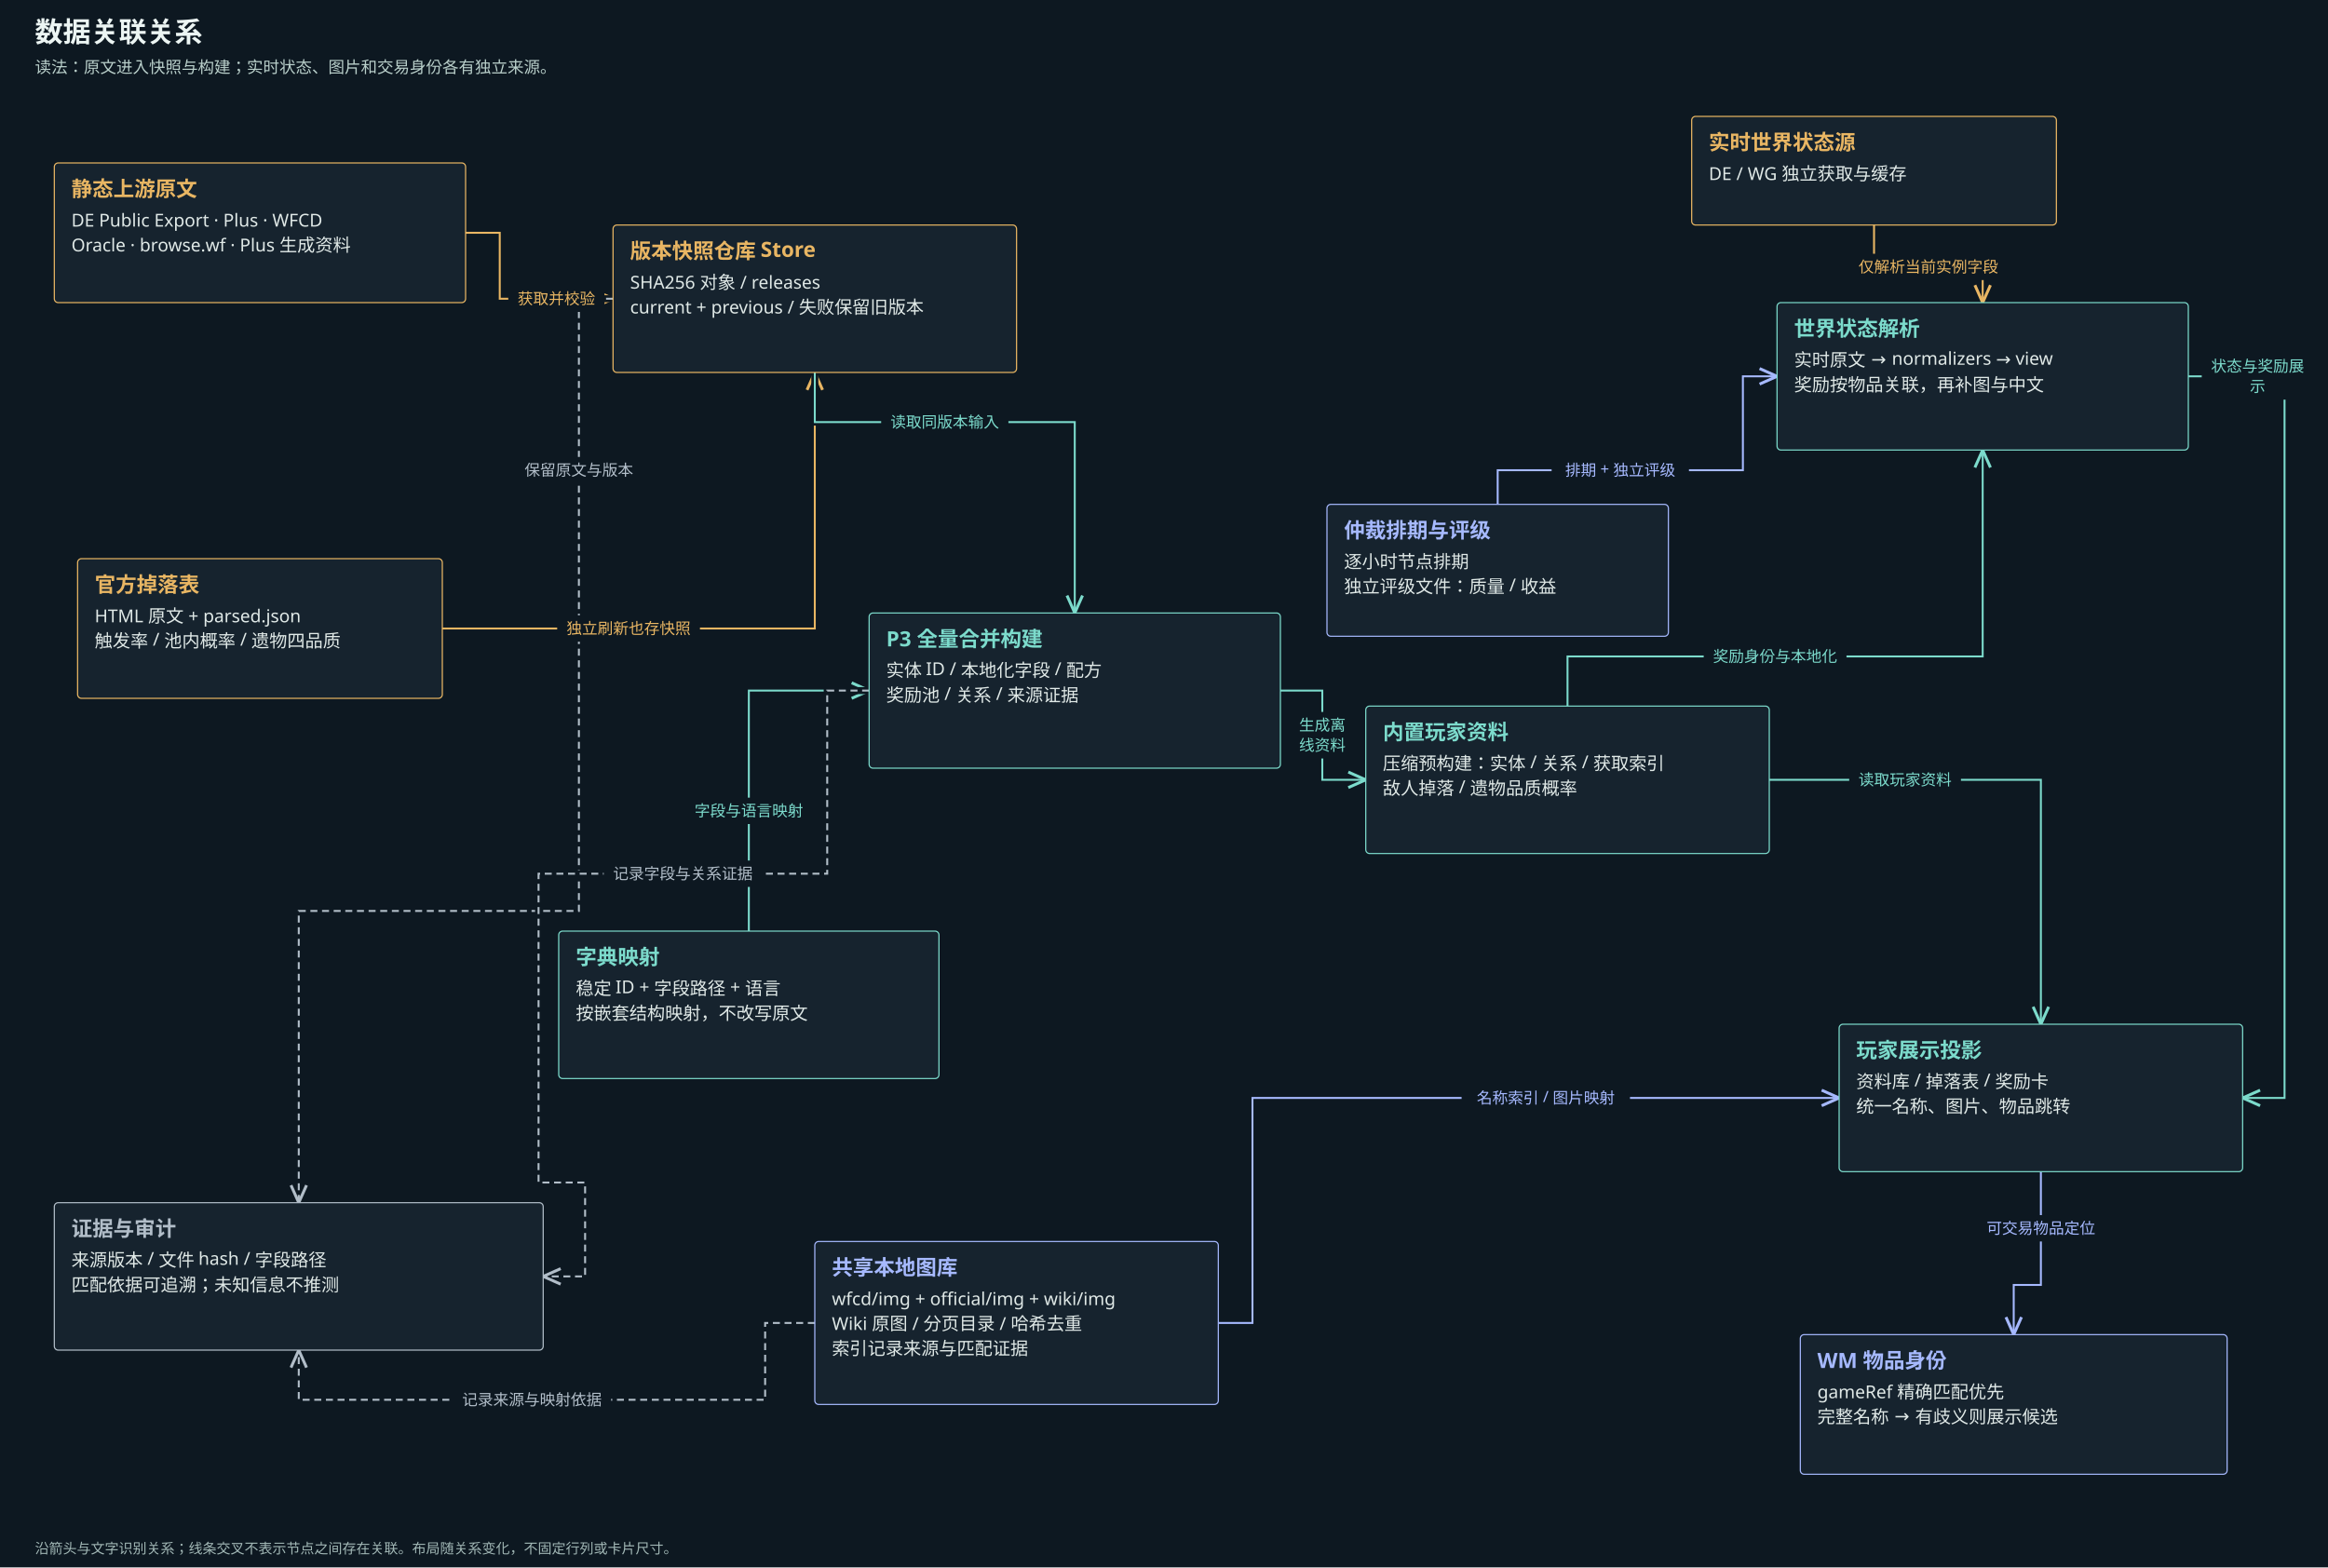
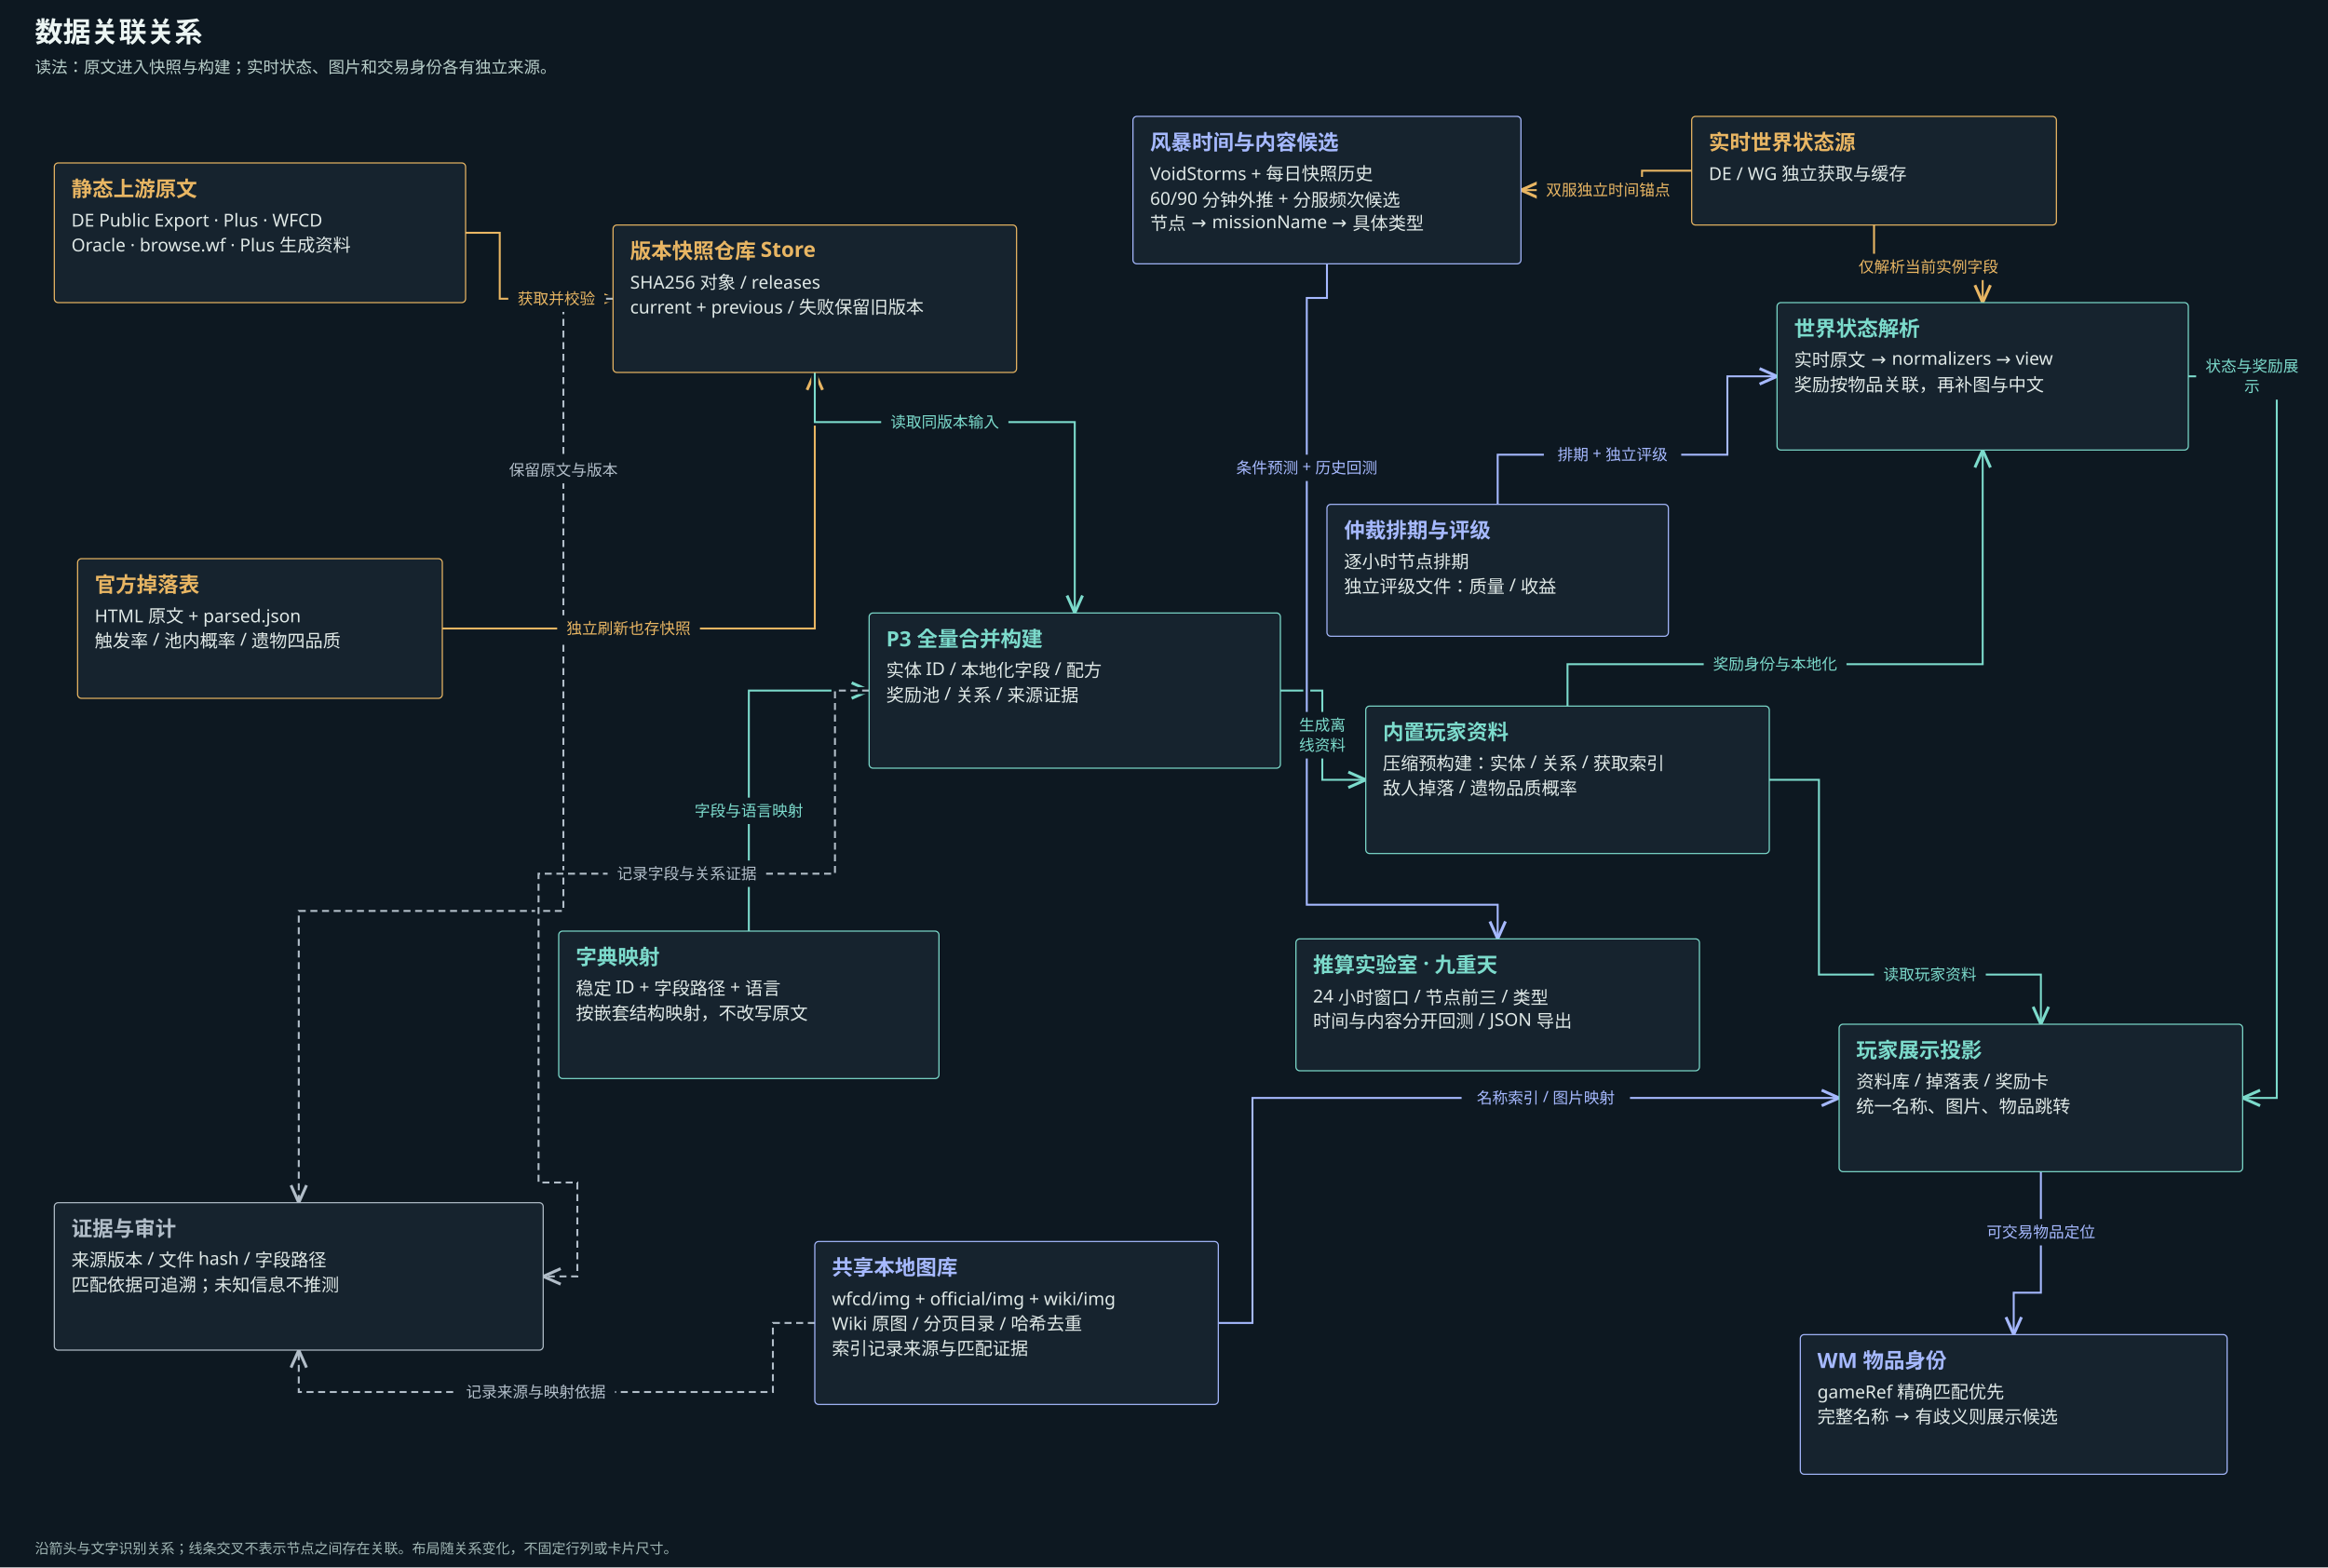
<svg xmlns="http://www.w3.org/2000/svg" width="3000" height="2020" viewBox="0 0 3000 2020">
  <defs>
    <marker id="arrow3" markerWidth="11" markerHeight="11" refX="10" refY="5" orient="auto">
      <path d="M1,1 L10,5 L1,9" fill="none" stroke="#e9b663" stroke-width="1.5" />
    </marker>
    <marker id="arrow4" markerWidth="11" markerHeight="11" refX="10" refY="5" orient="auto">
      <path d="M1,1 L10,5 L1,9" fill="none" stroke="#7cdbcc" stroke-width="1.5" />
    </marker>
    <marker id="arrow5" markerWidth="11" markerHeight="11" refX="10" refY="5" orient="auto">
      <path d="M1,1 L10,5 L1,9" fill="none" stroke="#a6b9ff" stroke-width="1.5" />
    </marker>
    <marker id="arrow6" markerWidth="11" markerHeight="11" refX="10" refY="5" orient="auto">
      <path d="M1,1 L10,5 L1,9" fill="none" stroke="#b2bec9" stroke-width="1.5" />
    </marker>
  </defs>
  <rect width="100%" height="100%" fill="#0d1821" />
  <g font-family="PingFang SC,sans-serif">
    <text x="45" y="54" font-size="36" font-weight="600" fill="#ecf5f3">数据关联关系</text>
    <text x="45" y="94" font-size="21" fill="#b9cfca">读法：原文进入快照与构建；实时状态、图片和交易身份各有独立来源。</text>
    <path d="M600 300 L644 300 L644 385 L790 385" fill="none" stroke="#0d1821" stroke-width="9" />
    <path d="M600 300 L644 300 L644 385 L790 385" fill="none" stroke="#e9b663" stroke-width="2.5" marker-end="url(#arrow3)" />
    <path d="M570 810 L1050 810 L1050 480" fill="none" stroke="#0d1821" stroke-width="9" />
    <path d="M570 810 L1050 810 L1050 480" fill="none" stroke="#e9b663" stroke-width="2.5" marker-end="url(#arrow3)" />
    <path d="M1050 480 L1050 544 L1385 544 L1385 790" fill="none" stroke="#0d1821" stroke-width="9" />
    <path d="M1050 480 L1050 544 L1385 544 L1385 790" fill="none" stroke="#7cdbcc" stroke-width="2.5" marker-end="url(#arrow4)" />
    <path d="M965 1200 L965 890 L1120 890" fill="none" stroke="#0d1821" stroke-width="9" />
    <path d="M965 1200 L965 890 L1120 890" fill="none" stroke="#7cdbcc" stroke-width="2.5" marker-end="url(#arrow4)" />
    <path d="M1650 890 L1704 890 L1704 1005 L1760 1005" fill="none" stroke="#0d1821" stroke-width="9" />
    <path d="M1650 890 L1704 890 L1704 1005 L1760 1005" fill="none" stroke="#7cdbcc" stroke-width="2.5" marker-end="url(#arrow4)" />
-     <path d="M2280 1005 L2630 1005 L2630 1320" fill="none" stroke="#0d1821" stroke-width="9" />
-     <path d="M2280 1005 L2630 1005 L2630 1320" fill="none" stroke="#7cdbcc" stroke-width="2.5" marker-end="url(#arrow4)" />
+     <path d="M2280 1005 L2344 1005 L2344 1256 L2630 1256 L2630 1320" fill="none" stroke="#0d1821" stroke-width="9" />
+     <path d="M2280 1005 L2344 1005 L2344 1256 L2630 1256 L2630 1320" fill="none" stroke="#7cdbcc" stroke-width="2.5" marker-end="url(#arrow4)" />
    <path d="M1570 1705 L1614 1705 L1614 1415 L2370 1415" fill="none" stroke="#0d1821" stroke-width="9" />
    <path d="M1570 1705 L1614 1705 L1614 1415 L2370 1415" fill="none" stroke="#a6b9ff" stroke-width="2.5" marker-end="url(#arrow5)" />
    <path d="M2415 290 L2415 344 L2555 344 L2555 390" fill="none" stroke="#0d1821" stroke-width="9" />
    <path d="M2415 290 L2415 344 L2555 344 L2555 390" fill="none" stroke="#e9b663" stroke-width="2.5" marker-end="url(#arrow3)" />
-     <path d="M2020 910 L2020 846 L2555 846 L2555 580" fill="none" stroke="#0d1821" stroke-width="9" />
-     <path d="M2020 910 L2020 846 L2555 846 L2555 580" fill="none" stroke="#7cdbcc" stroke-width="2.5" marker-end="url(#arrow4)" />
-     <path d="M1930 650 L1930 606 L2246 606 L2246 485 L2290 485" fill="none" stroke="#0d1821" stroke-width="9" />
-     <path d="M1930 650 L1930 606 L2246 606 L2246 485 L2290 485" fill="none" stroke="#a6b9ff" stroke-width="2.5" marker-end="url(#arrow5)" />
-     <path d="M2820 485 L2944 485 L2944 1415 L2890 1415" fill="none" stroke="#0d1821" stroke-width="9" />
-     <path d="M2820 485 L2944 485 L2944 1415 L2890 1415" fill="none" stroke="#7cdbcc" stroke-width="2.5" marker-end="url(#arrow4)" />
-     <path d="M2630 1510 L2630 1656 L2595 1656 L2595 1720" fill="none" stroke="#0d1821" stroke-width="9" />
-     <path d="M2630 1510 L2630 1656 L2595 1656 L2595 1720" fill="none" stroke="#a6b9ff" stroke-width="2.5" marker-end="url(#arrow5)" />
-     <path d="M790 385 L746 385 L746 1174 L385 1174 L385 1550" fill="none" stroke="#0d1821" stroke-width="9" />
-     <path d="M790 385 L746 385 L746 1174 L385 1174 L385 1550" fill="none" stroke="#b2bec9" stroke-width="2.5" marker-end="url(#arrow6)" stroke-dasharray="9 6" />
-     <path d="M1120 890 L1066 890 L1066 1126 L694 1126 L694 1524 L754 1524 L754 1645 L700 1645" fill="none" stroke="#0d1821" stroke-width="9" />
-     <path d="M1120 890 L1066 890 L1066 1126 L694 1126 L694 1524 L754 1524 L754 1645 L700 1645" fill="none" stroke="#b2bec9" stroke-width="2.5" marker-end="url(#arrow6)" stroke-dasharray="9 6" />
-     <path d="M1050 1705 L986 1705 L986 1804 L385 1804 L385 1740" fill="none" stroke="#0d1821" stroke-width="9" />
-     <path d="M1050 1705 L986 1705 L986 1804 L385 1804 L385 1740" fill="none" stroke="#b2bec9" stroke-width="2.5" marker-end="url(#arrow6)" stroke-dasharray="9 6" />
+     <path d="M2180 220 L2116 220 L2116 245 L1960 245" fill="none" stroke="#0d1821" stroke-width="9" />
+     <path d="M2180 220 L2116 220 L2116 245 L1960 245" fill="none" stroke="#e9b663" stroke-width="2.5" marker-end="url(#arrow3)" />
+     <path d="M1710 340 L1710 384 L1684 384 L1684 1166 L1930 1166 L1930 1210" fill="none" stroke="#0d1821" stroke-width="9" />
+     <path d="M1710 340 L1710 384 L1684 384 L1684 1166 L1930 1166 L1930 1210" fill="none" stroke="#a6b9ff" stroke-width="2.5" marker-end="url(#arrow5)" />
+     <path d="M2020 910 L2020 856 L2555 856 L2555 580" fill="none" stroke="#0d1821" stroke-width="9" />
+     <path d="M2020 910 L2020 856 L2555 856 L2555 580" fill="none" stroke="#7cdbcc" stroke-width="2.5" marker-end="url(#arrow4)" />
+     <path d="M1930 650 L1930 586 L2226 586 L2226 485 L2290 485" fill="none" stroke="#0d1821" stroke-width="9" />
+     <path d="M1930 650 L1930 586 L2226 586 L2226 485 L2290 485" fill="none" stroke="#a6b9ff" stroke-width="2.5" marker-end="url(#arrow5)" />
+     <path d="M2820 485 L2934 485 L2934 1415 L2890 1415" fill="none" stroke="#0d1821" stroke-width="9" />
+     <path d="M2820 485 L2934 485 L2934 1415 L2890 1415" fill="none" stroke="#7cdbcc" stroke-width="2.5" marker-end="url(#arrow4)" />
+     <path d="M2630 1510 L2630 1666 L2595 1666 L2595 1720" fill="none" stroke="#0d1821" stroke-width="9" />
+     <path d="M2630 1510 L2630 1666 L2595 1666 L2595 1720" fill="none" stroke="#a6b9ff" stroke-width="2.5" marker-end="url(#arrow5)" />
+     <path d="M790 385 L726 385 L726 1174 L385 1174 L385 1550" fill="none" stroke="#0d1821" stroke-width="9" />
+     <path d="M790 385 L726 385 L726 1174 L385 1174 L385 1550" fill="none" stroke="#b2bec9" stroke-width="2.5" marker-end="url(#arrow6)" stroke-dasharray="9 6" />
+     <path d="M1120 890 L1076 890 L1076 1126 L694 1126 L694 1524 L744 1524 L744 1645 L700 1645" fill="none" stroke="#0d1821" stroke-width="9" />
+     <path d="M1120 890 L1076 890 L1076 1126 L694 1126 L694 1524 L744 1524 L744 1645 L700 1645" fill="none" stroke="#b2bec9" stroke-width="2.5" marker-end="url(#arrow6)" stroke-dasharray="9 6" />
+     <path d="M1050 1705 L996 1705 L996 1794 L385 1794 L385 1740" fill="none" stroke="#0d1821" stroke-width="9" />
+     <path d="M1050 1705 L996 1705 L996 1794 L385 1794 L385 1740" fill="none" stroke="#b2bec9" stroke-width="2.5" marker-end="url(#arrow6)" stroke-dasharray="9 6" />
    <rect x="655" y="368" width="124" height="34" rx="4" fill="#0d1821" />
    <text x="717" y="392" text-anchor="middle" font-size="20" fill="#e9b663">获取并校验</text>
    <rect x="718" y="793" width="184" height="34" rx="4" fill="#0d1821" />
    <text x="810" y="817" text-anchor="middle" font-size="20" fill="#e9b663">独立刷新也存快照</text>
    <rect x="1135.5" y="527" width="164" height="34" rx="4" fill="#0d1821" />
    <text x="1217.5" y="551" text-anchor="middle" font-size="20" fill="#7cdbcc">读取同版本输入</text>
    <rect x="883" y="1028" width="164" height="34" rx="4" fill="#0d1821" />
    <text x="965" y="1052" text-anchor="middle" font-size="20" fill="#7cdbcc">字段与语言映射</text>
    <rect x="1662" y="917.5" width="84" height="60" rx="4" fill="#0d1821" />
    <text x="1704" y="941.5" text-anchor="middle" font-size="20" fill="#7cdbcc">生成离</text>
    <text x="1704" y="967.5" text-anchor="middle" font-size="20" fill="#7cdbcc">线资料</text>
-     <rect x="2383" y="988" width="144" height="34" rx="4" fill="#0d1821" />
-     <text x="2455" y="1012" text-anchor="middle" font-size="20" fill="#7cdbcc">读取玩家资料</text>
+     <rect x="2415" y="1239" width="144" height="34" rx="4" fill="#0d1821" />
+     <text x="2487" y="1263" text-anchor="middle" font-size="20" fill="#7cdbcc">读取玩家资料</text>
    <rect x="1883.5" y="1398" width="217" height="34" rx="4" fill="#0d1821" />
    <text x="1992" y="1422" text-anchor="middle" font-size="20" fill="#a6b9ff">名称索引 / 图片映射</text>
    <rect x="2383" y="327" width="204" height="34" rx="4" fill="#0d1821" />
    <text x="2485" y="351" text-anchor="middle" font-size="20" fill="#e9b663">仅解析当前实例字段</text>
-     <rect x="2195.5" y="829" width="184" height="34" rx="4" fill="#0d1821" />
-     <text x="2287.5" y="853" text-anchor="middle" font-size="20" fill="#7cdbcc">奖励身份与本地化</text>
-     <rect x="1999.5" y="589" width="177" height="34" rx="4" fill="#0d1821" />
-     <text x="2088" y="613" text-anchor="middle" font-size="20" fill="#a6b9ff">排期 + 独立评级</text>
-     <rect x="2837.28" y="455" width="144" height="60" rx="4" fill="#0d1821" />
-     <text x="2909.28" y="479" text-anchor="middle" font-size="20" fill="#7cdbcc">状态与奖励展</text>
-     <text x="2909.28" y="505" text-anchor="middle" font-size="20" fill="#7cdbcc">示</text>
-     <rect x="2548" y="1566" width="164" height="34" rx="4" fill="#0d1821" />
-     <text x="2630" y="1590" text-anchor="middle" font-size="20" fill="#a6b9ff">可交易物品定位</text>
-     <rect x="664" y="588.92" width="164" height="34" rx="4" fill="#0d1821" />
-     <text x="746" y="612.92" text-anchor="middle" font-size="20" fill="#b2bec9">保留原文与版本</text>
-     <rect x="778" y="1109" width="204" height="34" rx="4" fill="#0d1821" />
-     <text x="880" y="1133" text-anchor="middle" font-size="20" fill="#b2bec9">记录字段与关系证据</text>
-     <rect x="583.5" y="1787" width="204" height="34" rx="4" fill="#0d1821" />
-     <text x="685.5" y="1811" text-anchor="middle" font-size="20" fill="#b2bec9">记录来源与映射依据</text>
+     <rect x="1980.32" y="228" width="184" height="34" rx="4" fill="#0d1821" />
+     <text x="2072.32" y="252" text-anchor="middle" font-size="20" fill="#e9b663">双服独立时间锚点</text>
+     <rect x="1575.5" y="585.96" width="217" height="34" rx="4" fill="#0d1821" />
+     <text x="1684" y="609.96" text-anchor="middle" font-size="20" fill="#a6b9ff">条件预测 + 历史回测</text>
+     <rect x="2195.5" y="839" width="184" height="34" rx="4" fill="#0d1821" />
+     <text x="2287.5" y="863" text-anchor="middle" font-size="20" fill="#7cdbcc">奖励身份与本地化</text>
+     <rect x="1989.5" y="569" width="177" height="34" rx="4" fill="#0d1821" />
+     <text x="2078" y="593" text-anchor="middle" font-size="20" fill="#a6b9ff">排期 + 独立评级</text>
+     <rect x="2830.08" y="455" width="144" height="60" rx="4" fill="#0d1821" />
+     <text x="2902.08" y="479" text-anchor="middle" font-size="20" fill="#7cdbcc">状态与奖励展</text>
+     <text x="2902.08" y="505" text-anchor="middle" font-size="20" fill="#7cdbcc">示</text>
+     <rect x="2548" y="1571" width="164" height="34" rx="4" fill="#0d1821" />
+     <text x="2630" y="1595" text-anchor="middle" font-size="20" fill="#a6b9ff">可交易物品定位</text>
+     <rect x="644" y="588.92" width="164" height="34" rx="4" fill="#0d1821" />
+     <text x="726" y="612.92" text-anchor="middle" font-size="20" fill="#b2bec9">保留原文与版本</text>
+     <rect x="783" y="1109" width="204" height="34" rx="4" fill="#0d1821" />
+     <text x="885" y="1133" text-anchor="middle" font-size="20" fill="#b2bec9">记录字段与关系证据</text>
+     <rect x="588.5" y="1777" width="204" height="34" rx="4" fill="#0d1821" />
+     <text x="690.5" y="1801" text-anchor="middle" font-size="20" fill="#b2bec9">记录来源与映射依据</text>
    <rect x="70" y="210" width="530" height="180" rx="5" fill="#16232e" stroke="#e9b663" stroke-width="1.5" />
    <text x="92" y="253" font-size="27" font-weight="600" fill="#e9b663">静态上游原文</text>
    <text x="92" y="292" font-size="23" fill="#e0e9e7">DE Public Export · Plus · WFCD</text>
    <text x="92" y="324" font-size="23" fill="#e0e9e7">Oracle · browse.wf · Plus 生成资料</text>
    <rect x="100" y="720" width="470" height="180" rx="5" fill="#16232e" stroke="#e9b663" stroke-width="1.5" />
    <text x="122" y="763" font-size="27" font-weight="600" fill="#e9b663">官方掉落表</text>
    <text x="122" y="802" font-size="23" fill="#e0e9e7">HTML 原文 + parsed.json</text>
    <text x="122" y="834" font-size="23" fill="#e0e9e7">触发率 / 池内概率 / 遗物四品质</text>
    <rect x="790" y="290" width="520" height="190" rx="5" fill="#16232e" stroke="#e9b663" stroke-width="1.5" />
    <text x="812" y="333" font-size="27" font-weight="600" fill="#e9b663">版本快照仓库 Store</text>
    <text x="812" y="372" font-size="23" fill="#e0e9e7">SHA256 对象 / releases</text>
    <text x="812" y="404" font-size="23" fill="#e0e9e7">current + previous / 失败保留旧版本</text>
    <rect x="1120" y="790" width="530" height="200" rx="5" fill="#16232e" stroke="#7cdbcc" stroke-width="1.5" />
    <text x="1142" y="833" font-size="27" font-weight="600" fill="#7cdbcc">P3 全量合并构建</text>
    <text x="1142" y="872" font-size="23" fill="#e0e9e7">实体 ID / 本地化字段 / 配方</text>
    <text x="1142" y="904" font-size="23" fill="#e0e9e7">奖励池 / 关系 / 来源证据</text>
    <rect x="720" y="1200" width="490" height="190" rx="5" fill="#16232e" stroke="#7cdbcc" stroke-width="1.5" />
    <text x="742" y="1243" font-size="27" font-weight="600" fill="#7cdbcc">字典映射</text>
    <text x="742" y="1282" font-size="23" fill="#e0e9e7">稳定 ID + 字段路径 + 语言</text>
    <text x="742" y="1314" font-size="23" fill="#e0e9e7">按嵌套结构映射，不改写原文</text>
    <rect x="1760" y="910" width="520" height="190" rx="5" fill="#16232e" stroke="#7cdbcc" stroke-width="1.5" />
    <text x="1782" y="953" font-size="27" font-weight="600" fill="#7cdbcc">内置玩家资料</text>
    <text x="1782" y="992" font-size="23" fill="#e0e9e7">压缩预构建：实体 / 关系 / 获取索引</text>
    <text x="1782" y="1024" font-size="23" fill="#e0e9e7">敌人掉落 / 遗物品质概率</text>
    <rect x="1050" y="1600" width="520" height="210" rx="5" fill="#16232e" stroke="#a6b9ff" stroke-width="1.5" />
    <text x="1072" y="1643" font-size="27" font-weight="600" fill="#a6b9ff">共享本地图库</text>
    <text x="1072" y="1682" font-size="23" fill="#e0e9e7">wfcd/img + official/img + wiki/img</text>
    <text x="1072" y="1714" font-size="23" fill="#e0e9e7">Wiki 原图 / 分页目录 / 哈希去重</text>
    <text x="1072" y="1746" font-size="23" fill="#e0e9e7">索引记录来源与匹配证据</text>
    <rect x="2370" y="1320" width="520" height="190" rx="5" fill="#16232e" stroke="#7cdbcc" stroke-width="1.5" />
    <text x="2392" y="1363" font-size="27" font-weight="600" fill="#7cdbcc">玩家展示投影</text>
    <text x="2392" y="1402" font-size="23" fill="#e0e9e7">资料库 / 掉落表 / 奖励卡</text>
    <text x="2392" y="1434" font-size="23" fill="#e0e9e7">统一名称、图片、物品跳转</text>
    <rect x="2290" y="390" width="530" height="190" rx="5" fill="#16232e" stroke="#7cdbcc" stroke-width="1.5" />
    <text x="2312" y="433" font-size="27" font-weight="600" fill="#7cdbcc">世界状态解析</text>
    <text x="2312" y="472" font-size="23" fill="#e0e9e7">实时原文 → normalizers → view</text>
    <text x="2312" y="504" font-size="23" fill="#e0e9e7">奖励按物品关联，再补图与中文</text>
    <rect x="2180" y="150" width="470" height="140" rx="5" fill="#16232e" stroke="#e9b663" stroke-width="1.5" />
    <text x="2202" y="193" font-size="27" font-weight="600" fill="#e9b663">实时世界状态源</text>
    <text x="2202" y="232" font-size="23" fill="#e0e9e7">DE / WG 独立获取与缓存</text>
+     <rect x="1460" y="150" width="500" height="190" rx="5" fill="#16232e" stroke="#a6b9ff" stroke-width="1.5" />
+     <text x="1482" y="193" font-size="27" font-weight="600" fill="#a6b9ff">风暴时间与内容候选</text>
+     <text x="1482" y="232" font-size="23" fill="#e0e9e7">VoidStorms + 每日快照历史</text>
+     <text x="1482" y="264" font-size="23" fill="#e0e9e7">60/90 分钟外推 + 分服频次候选</text>
+     <text x="1482" y="296" font-size="23" fill="#e0e9e7">节点 → missionName → 具体类型</text>
+     <rect x="1670" y="1210" width="520" height="170" rx="5" fill="#16232e" stroke="#7cdbcc" stroke-width="1.5" />
+     <text x="1692" y="1253" font-size="27" font-weight="600" fill="#7cdbcc">推算实验室 · 九重天</text>
+     <text x="1692" y="1292" font-size="23" fill="#e0e9e7">24 小时窗口 / 节点前三 / 类型</text>
+     <text x="1692" y="1324" font-size="23" fill="#e0e9e7">时间与内容分开回测 / JSON 导出</text>
    <rect x="1710" y="650" width="440" height="170" rx="5" fill="#16232e" stroke="#a6b9ff" stroke-width="1.5" />
    <text x="1732" y="693" font-size="27" font-weight="600" fill="#a6b9ff">仲裁排期与评级</text>
    <text x="1732" y="732" font-size="23" fill="#e0e9e7">逐小时节点排期</text>
    <text x="1732" y="764" font-size="23" fill="#e0e9e7">独立评级文件：质量 / 收益</text>
    <rect x="2320" y="1720" width="550" height="180" rx="5" fill="#16232e" stroke="#a6b9ff" stroke-width="1.5" />
    <text x="2342" y="1763" font-size="27" font-weight="600" fill="#a6b9ff">WM 物品身份</text>
    <text x="2342" y="1802" font-size="23" fill="#e0e9e7">gameRef 精确匹配优先</text>
    <text x="2342" y="1834" font-size="23" fill="#e0e9e7">完整名称 → 有歧义则展示候选</text>
    <rect x="70" y="1550" width="630" height="190" rx="5" fill="#16232e" stroke="#b2bec9" stroke-width="1.5" />
    <text x="92" y="1593" font-size="27" font-weight="600" fill="#b2bec9">证据与审计</text>
    <text x="92" y="1632" font-size="23" fill="#e0e9e7">来源版本 / 文件 hash / 字段路径</text>
    <text x="92" y="1664" font-size="23" fill="#e0e9e7">匹配依据可追溯；未知信息不推测</text>
    <text x="45" y="2002" font-size="18" fill="#a2b8b6">沿箭头与文字识别关系；线条交叉不表示节点之间存在关联。布局随关系变化，不固定行列或卡片尺寸。</text>
  </g>
</svg>
